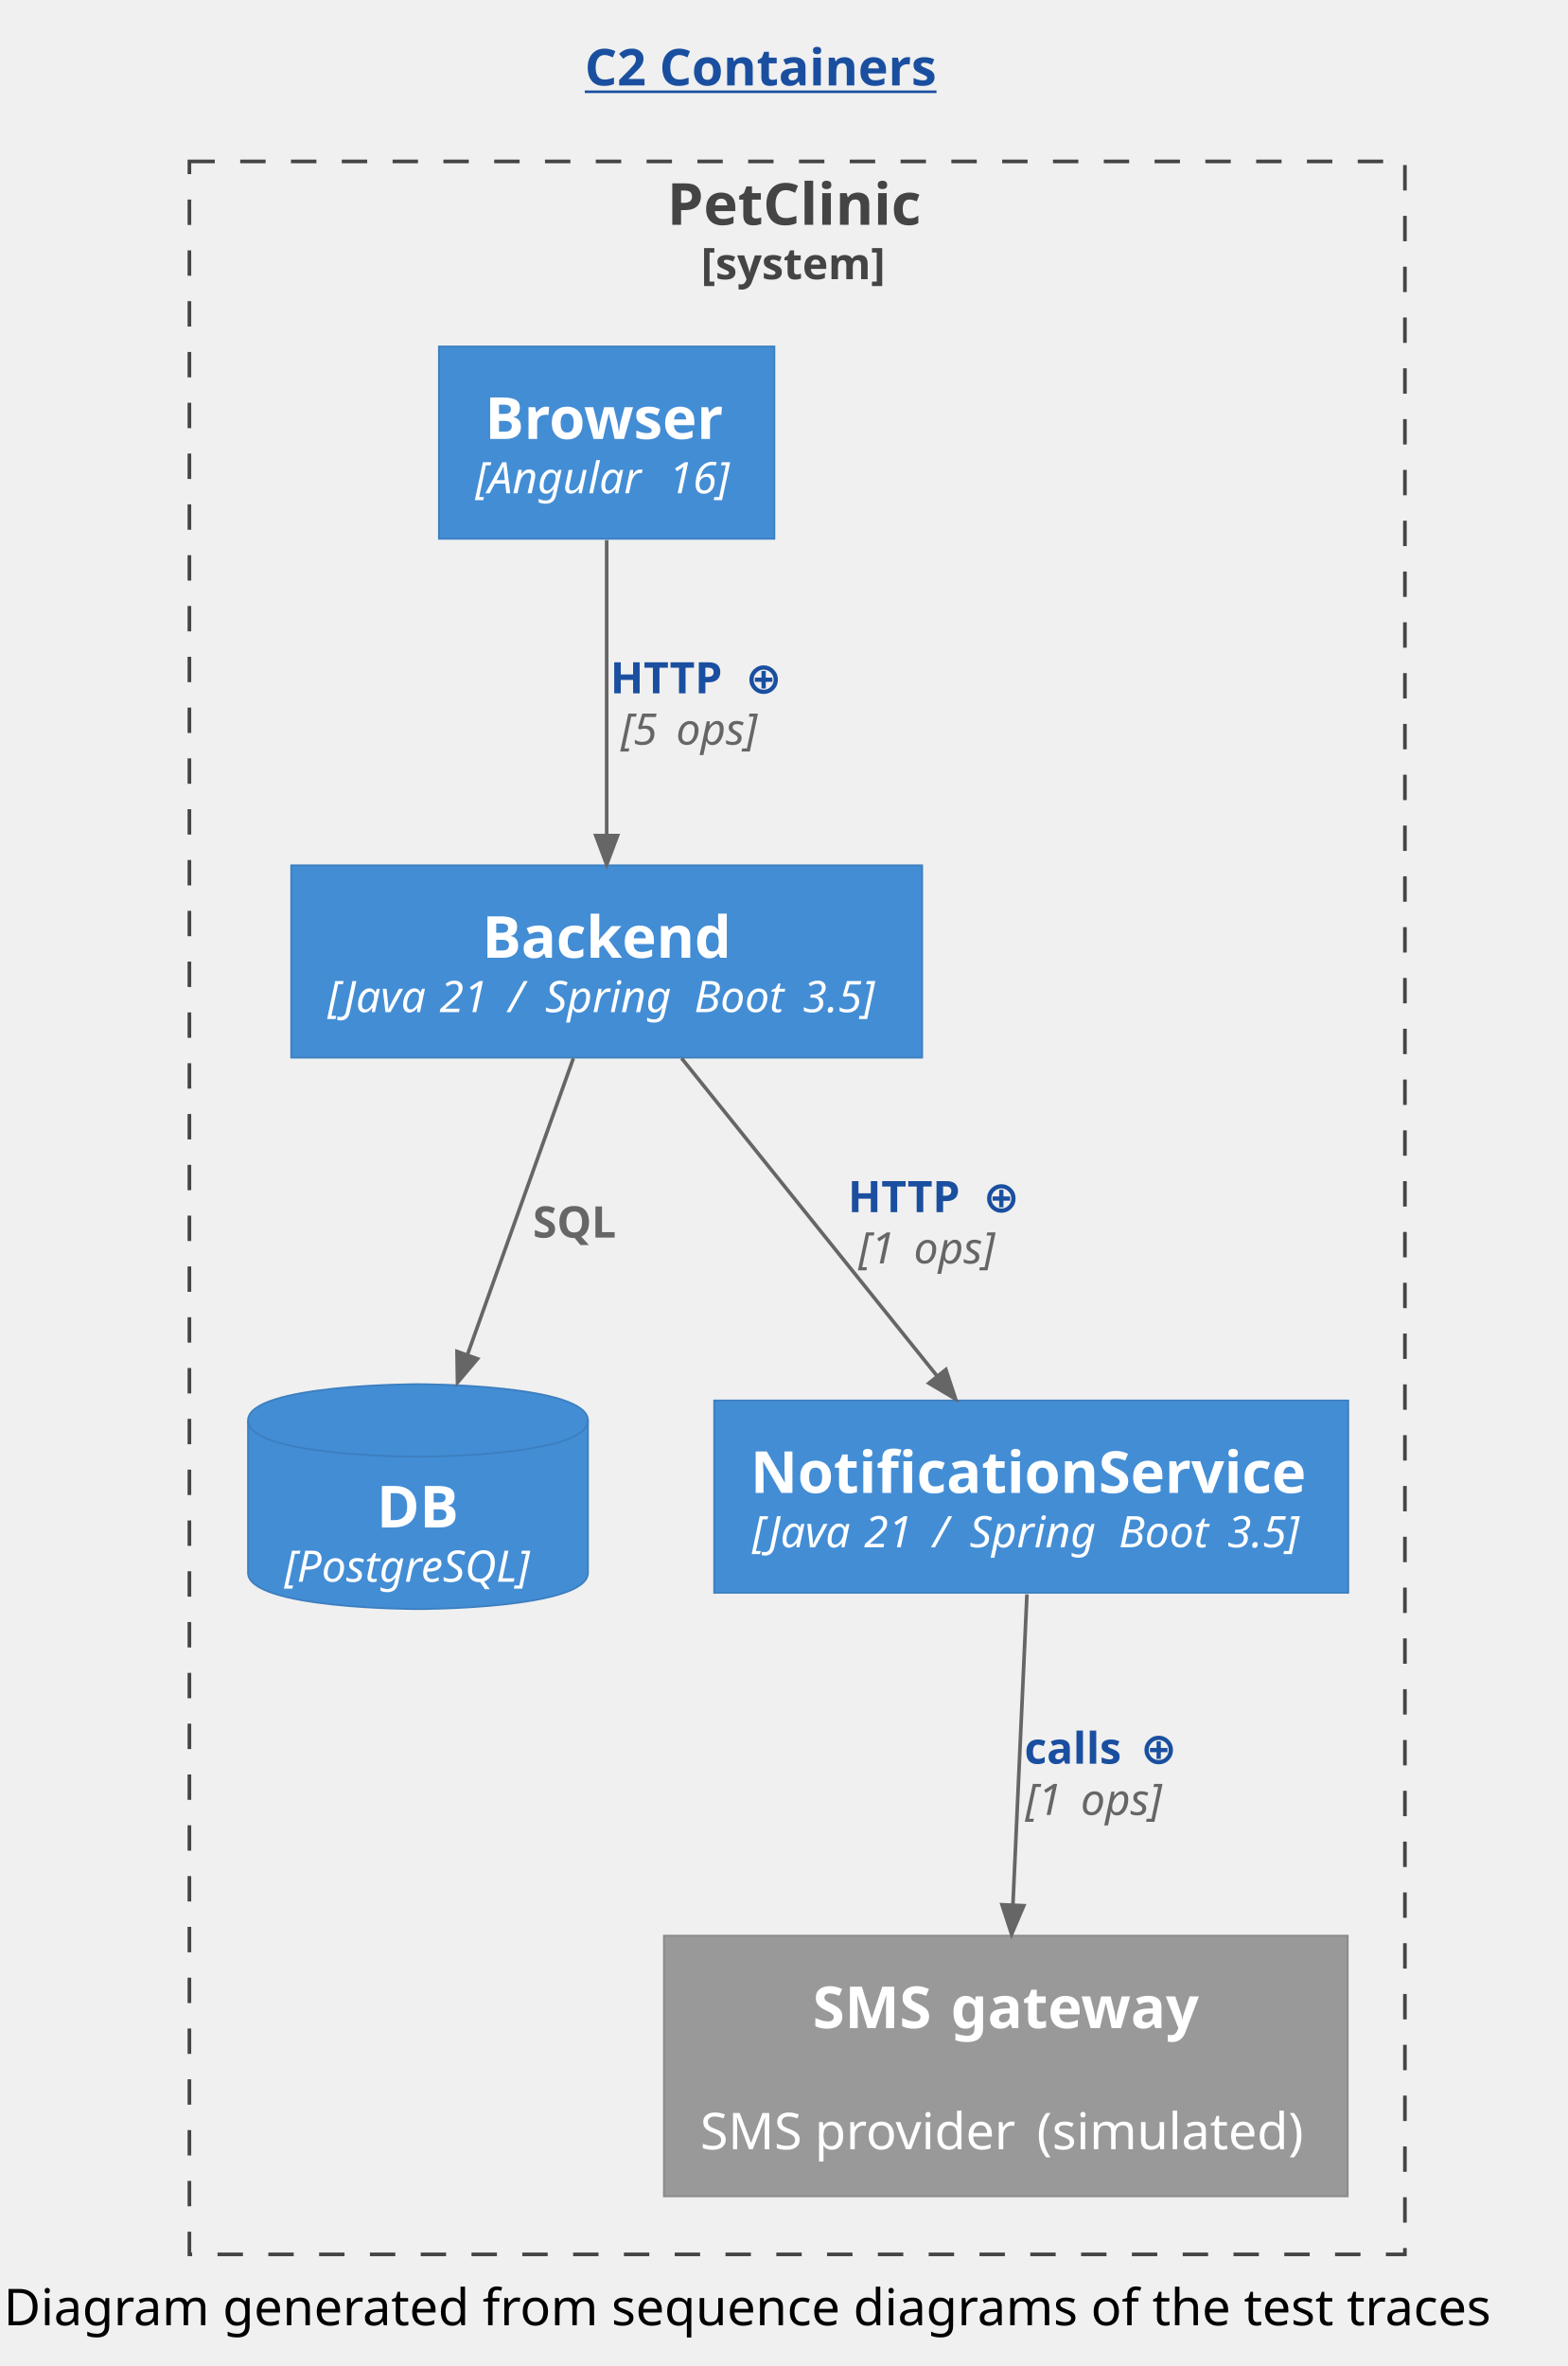
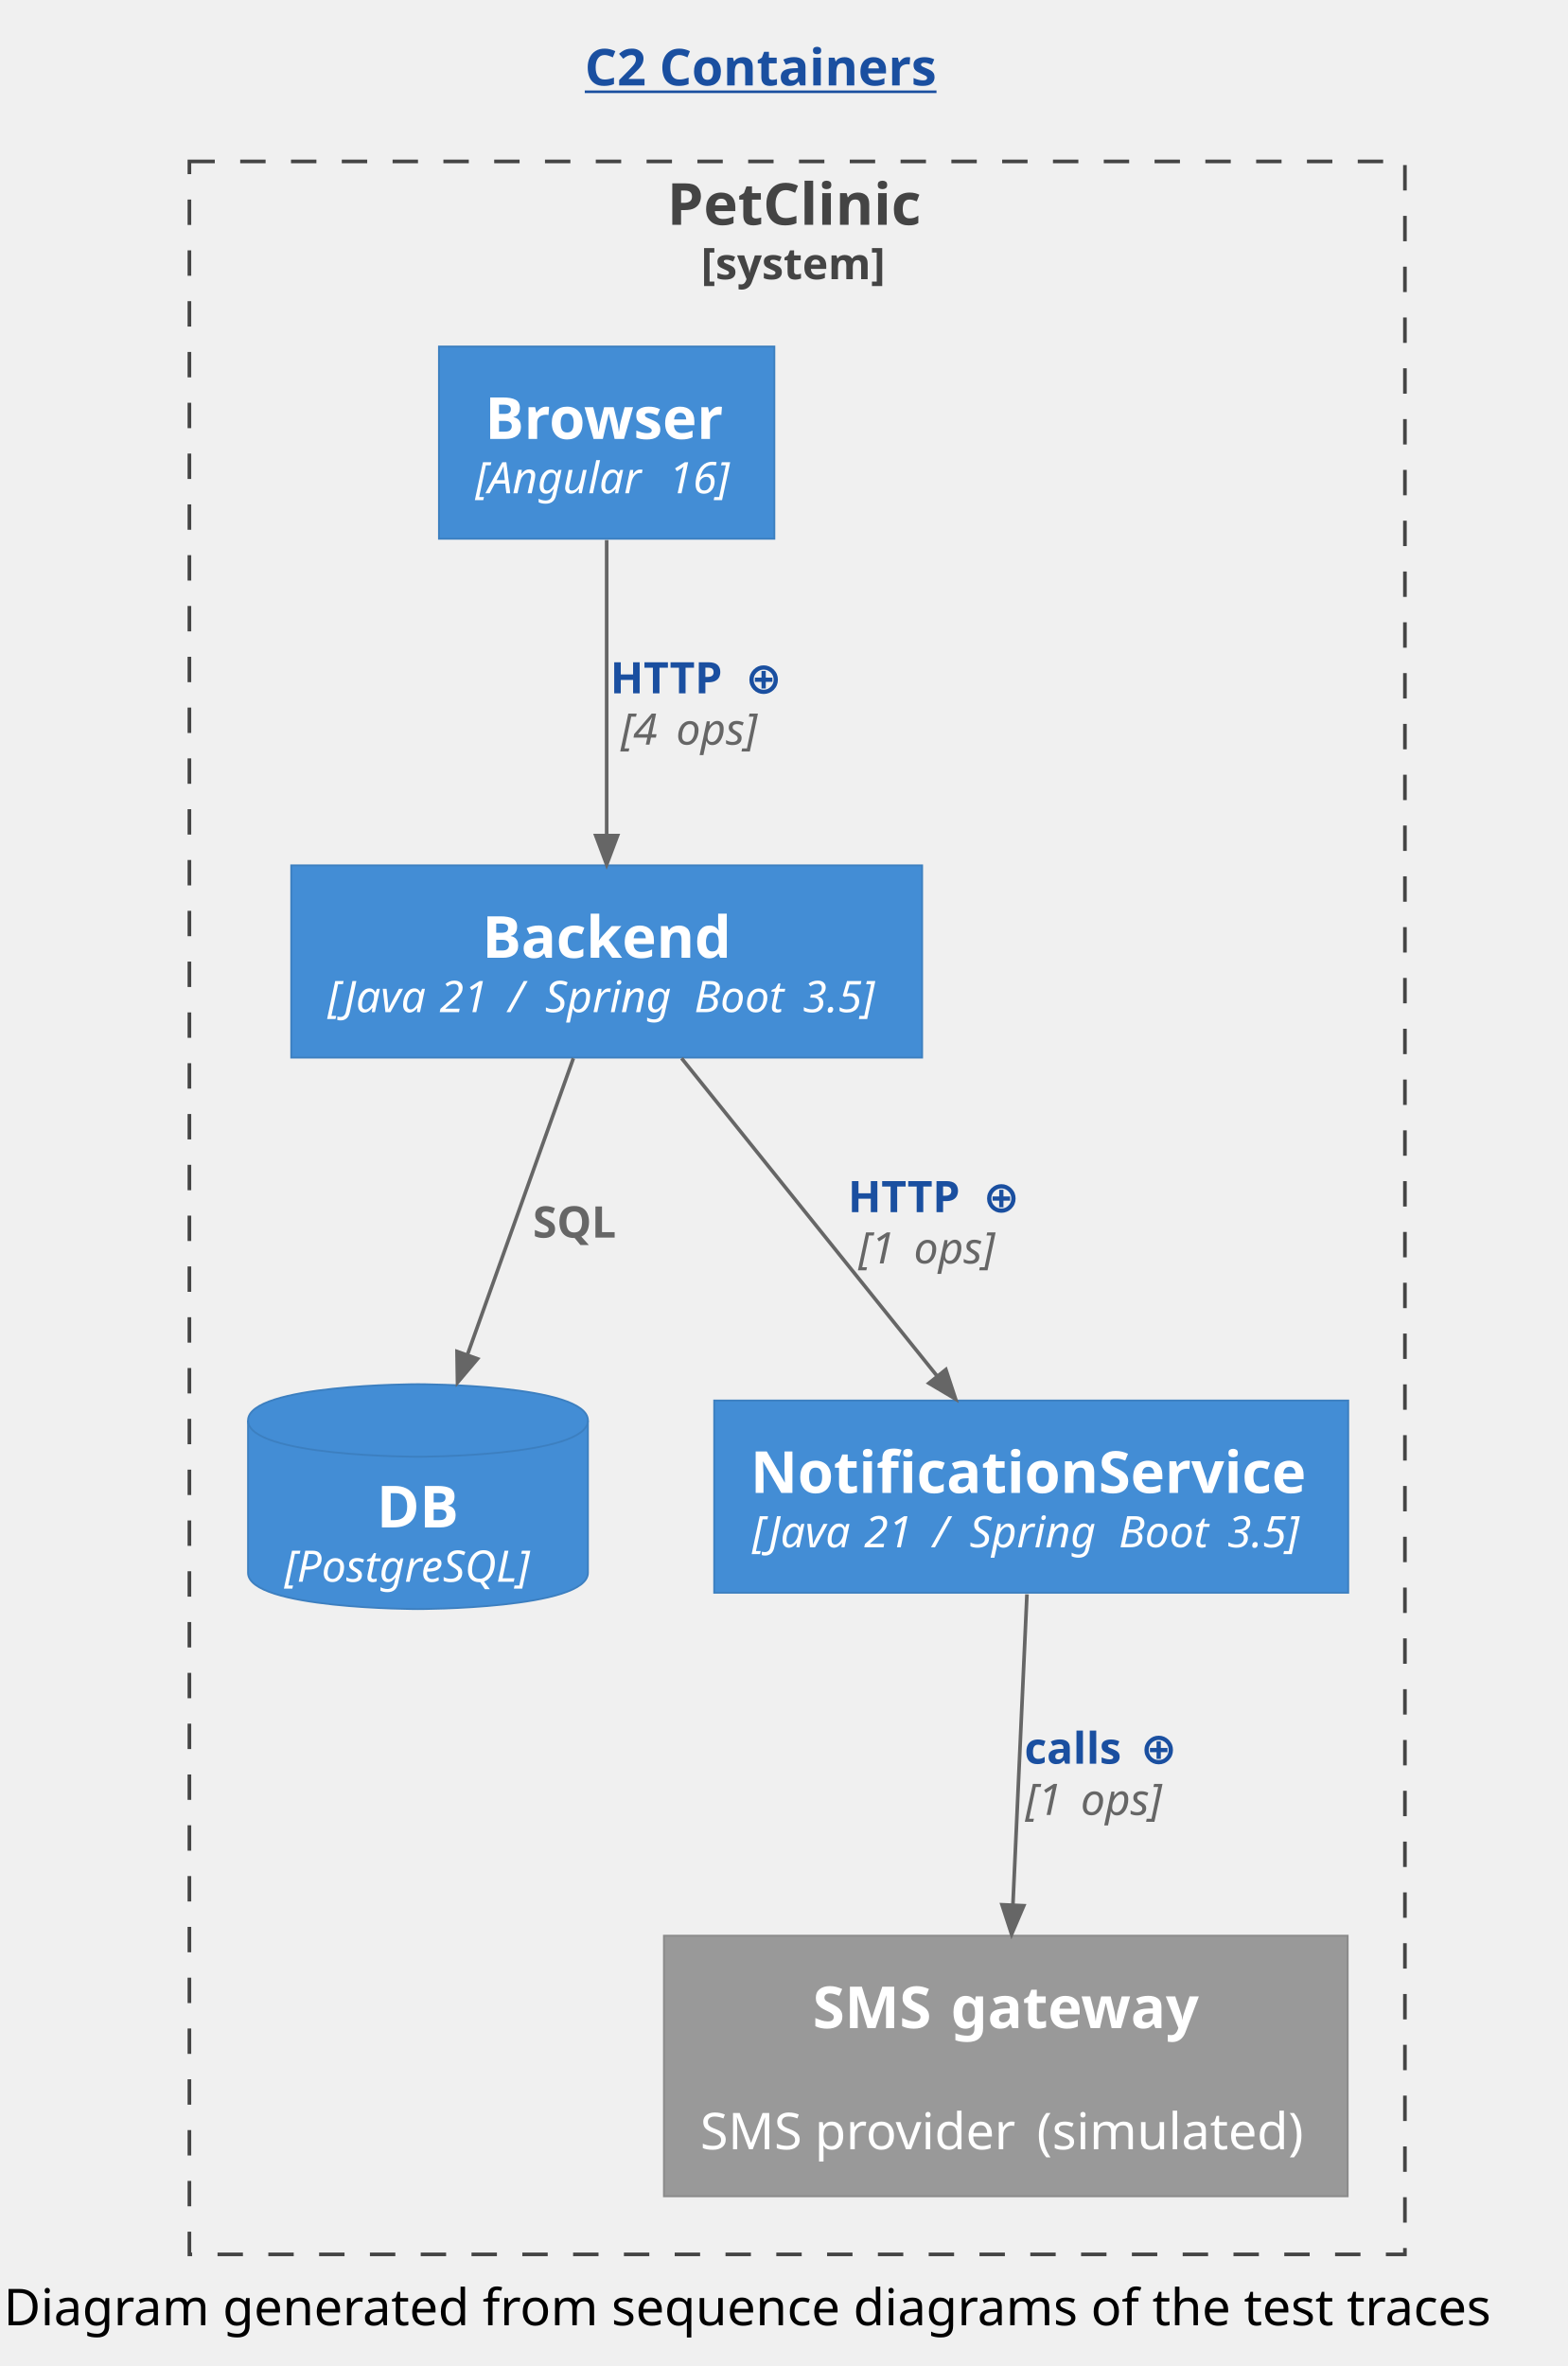
<svg xmlns="http://www.w3.org/2000/svg" xmlns:xlink="http://www.w3.org/1999/xlink" contentStyleType="text/css" data-diagram-type="DESCRIPTION" height="652px" preserveAspectRatio="none" style="width:432px;height:652px;background:#FFFFFF;" version="1.1" viewBox="0 0 432 652" width="432px" zoomAndPan="magnify">
  <defs />
  <g>
    <g class="title" data-source-line="6">
      <a href="https://c4model.com/diagrams/container" target="_blank" rel="noopener noreferrer" title="What is a C2 diagram?" xlink:actuate="onRequest" xlink:href="https://c4model.com/diagrams/container" xlink:show="new" xlink:title="What is a C2 diagram?" xlink:type="simple">
        <text fill="#1A4FA0" font-family="sans-serif" font-size="14" font-weight="bold" lengthAdjust="spacing" text-decoration="underline" textLength="102.067" x="161.166" y="23.535">C2 Containers</text>
      </a>
    </g>
    <g class="cluster" data-qualified-name="c2_system" data-source-line="1666" id="ent0002">
      <rect fill="none" height="576.75" style="stroke:#444444;stroke-width:1;stroke-dasharray:7,7;" width="335" x="52.2" y="44.488" />
      <text fill="#444444" font-family="sans-serif" font-size="16" font-weight="bold" lengthAdjust="spacing" textLength="71.703" x="183.848" y="61.957">PetClinic</text>
      <text fill="#444444" font-family="sans-serif" font-size="12" font-weight="bold" lengthAdjust="spacing" textLength="52.992" x="193.204" y="76.934">[system]</text>
    </g>
    <g class="entity" data-qualified-name="c2_system.Backend" data-source-line="71" id="ent0003">
      <rect fill="#438DD5" height="52.977" style="stroke:#3C7FC0;stroke-width:0.5;" width="173.885" x="80.26" y="238.468" />
      <text fill="#FFFFFF" font-family="sans-serif" font-size="16" font-weight="bold" lengthAdjust="spacing" textLength="68.609" x="132.897" y="263.937">Backend</text>
      <text fill="#FFFFFF" font-family="sans-serif" font-size="12" font-style="italic" lengthAdjust="spacing" textLength="27.1" x="90.26" y="278.914">[Java</text>
      <text fill="#FFFFFF" font-family="sans-serif" font-size="12" font-style="italic" lengthAdjust="spacing" textLength="3.797" x="117.359" y="278.914"> </text>
      <text fill="#FFFFFF" font-family="sans-serif" font-size="12" font-style="italic" lengthAdjust="spacing" textLength="15.176" x="121.156" y="278.914">21</text>
      <text fill="#FFFFFF" font-family="sans-serif" font-size="12" font-style="italic" lengthAdjust="spacing" textLength="3.797" x="136.332" y="278.914"> </text>
      <text fill="#FFFFFF" font-family="sans-serif" font-size="12" font-style="italic" lengthAdjust="spacing" textLength="6.293" x="140.129" y="278.914">/</text>
      <text fill="#FFFFFF" font-family="sans-serif" font-size="12" font-style="italic" lengthAdjust="spacing" textLength="3.797" x="146.422" y="278.914"> </text>
      <text fill="#FFFFFF" font-family="sans-serif" font-size="12" font-style="italic" lengthAdjust="spacing" textLength="37.324" x="150.219" y="278.914">Spring</text>
      <text fill="#FFFFFF" font-family="sans-serif" font-size="12" font-style="italic" lengthAdjust="spacing" textLength="3.797" x="187.543" y="278.914"> </text>
      <text fill="#FFFFFF" font-family="sans-serif" font-size="12" font-style="italic" lengthAdjust="spacing" textLength="26.133" x="191.34" y="278.914">Boot</text>
      <text fill="#FFFFFF" font-family="sans-serif" font-size="12" font-style="italic" lengthAdjust="spacing" textLength="3.797" x="217.473" y="278.914"> </text>
      <text fill="#FFFFFF" font-family="sans-serif" font-size="12" font-style="italic" lengthAdjust="spacing" textLength="22.875" x="221.269" y="278.914">3.5]</text>
    </g>
    <g class="entity" data-qualified-name="c2_system.Browser" data-source-line="71" id="ent0004">
      <rect fill="#438DD5" height="52.977" style="stroke:#3C7FC0;stroke-width:0.5;" width="92.439" x="120.98" y="95.488" />
      <text fill="#FFFFFF" font-family="sans-serif" font-size="16" font-weight="bold" lengthAdjust="spacing" textLength="67.07" x="133.664" y="120.957">Browser</text>
      <text fill="#FFFFFF" font-family="sans-serif" font-size="12" font-style="italic" lengthAdjust="spacing" textLength="49.565" x="130.98" y="135.934">[Angular</text>
      <text fill="#FFFFFF" font-family="sans-serif" font-size="12" font-style="italic" lengthAdjust="spacing" textLength="3.797" x="180.544" y="135.934"> </text>
      <text fill="#FFFFFF" font-family="sans-serif" font-size="12" font-style="italic" lengthAdjust="spacing" textLength="19.078" x="184.341" y="135.934">16]</text>
    </g>
    <g class="entity" data-qualified-name="c2_system.DB" data-source-line="75" id="ent0005">
      <path d="M68.36,391.438 C68.36,381.438 115.198,381.438 115.198,381.438 C115.198,381.438 162.036,381.438 162.036,391.438 L162.036,433.415 C162.036,443.415 115.198,443.415 115.198,443.415 C115.198,443.415 68.36,443.415 68.36,433.415 L68.36,391.438" fill="#438DD5" style="stroke:#3C7FC0;stroke-width:0.5;" />
      <path d="M68.36,391.438 C68.36,401.438 115.198,401.438 115.198,401.438 C115.198,401.438 162.036,401.438 162.036,391.438" fill="none" style="stroke:#3C7FC0;stroke-width:0.5;" />
      <text fill="#FFFFFF" font-family="sans-serif" font-size="16" font-weight="bold" lengthAdjust="spacing" textLength="22.766" x="103.815" y="420.907">DB</text>
      <text fill="#FFFFFF" font-family="sans-serif" font-size="12" font-style="italic" lengthAdjust="spacing" textLength="73.676" x="78.36" y="435.884">[PostgreSQL]</text>
    </g>
    <g class="entity" data-qualified-name="c2_system.NotificationService" data-source-line="71" id="ent0006">
      <rect fill="#438DD5" height="52.977" style="stroke:#3C7FC0;stroke-width:0.5;" width="174.75" x="196.83" y="385.938" />
      <text fill="#FFFFFF" font-family="sans-serif" font-size="16" font-weight="bold" lengthAdjust="spacing" textLength="154.75" x="206.83" y="411.407">NotificationService</text>
      <text fill="#FFFFFF" font-family="sans-serif" font-size="12" font-style="italic" lengthAdjust="spacing" textLength="27.1" x="207.262" y="426.384">[Java</text>
      <text fill="#FFFFFF" font-family="sans-serif" font-size="12" font-style="italic" lengthAdjust="spacing" textLength="3.797" x="234.362" y="426.384"> </text>
      <text fill="#FFFFFF" font-family="sans-serif" font-size="12" font-style="italic" lengthAdjust="spacing" textLength="15.176" x="238.159" y="426.384">21</text>
      <text fill="#FFFFFF" font-family="sans-serif" font-size="12" font-style="italic" lengthAdjust="spacing" textLength="3.797" x="253.335" y="426.384"> </text>
      <text fill="#FFFFFF" font-family="sans-serif" font-size="12" font-style="italic" lengthAdjust="spacing" textLength="6.293" x="257.132" y="426.384">/</text>
      <text fill="#FFFFFF" font-family="sans-serif" font-size="12" font-style="italic" lengthAdjust="spacing" textLength="3.797" x="263.424" y="426.384"> </text>
      <text fill="#FFFFFF" font-family="sans-serif" font-size="12" font-style="italic" lengthAdjust="spacing" textLength="37.324" x="267.221" y="426.384">Spring</text>
      <text fill="#FFFFFF" font-family="sans-serif" font-size="12" font-style="italic" lengthAdjust="spacing" textLength="3.797" x="304.546" y="426.384"> </text>
      <text fill="#FFFFFF" font-family="sans-serif" font-size="12" font-style="italic" lengthAdjust="spacing" textLength="26.133" x="308.342" y="426.384">Boot</text>
      <text fill="#FFFFFF" font-family="sans-serif" font-size="12" font-style="italic" lengthAdjust="spacing" textLength="3.797" x="334.475" y="426.384"> </text>
      <text fill="#FFFFFF" font-family="sans-serif" font-size="12" font-style="italic" lengthAdjust="spacing" textLength="22.875" x="338.272" y="426.384">3.5]</text>
    </g>
    <g class="entity" data-qualified-name="c2_system.SMS_gateway" data-source-line="212" id="ent0007">
      <rect fill="#999999" height="71.82" style="stroke:#8A8A8A;stroke-width:0.5;" width="188.444" x="182.98" y="533.418" />
      <text fill="#FFFFFF" font-family="sans-serif" font-size="16" font-weight="bold" lengthAdjust="spacing" textLength="32.805" x="223.983" y="558.887">SMS</text>
      <text fill="#FFFFFF" font-family="sans-serif" font-size="16" font-weight="bold" lengthAdjust="spacing" textLength="5.273" x="256.788" y="558.887"> </text>
      <text fill="#FFFFFF" font-family="sans-serif" font-size="16" font-weight="bold" lengthAdjust="spacing" textLength="68.359" x="262.061" y="558.887">gateway</text>
      <text fill="#FFFFFF" font-family="sans-serif" font-size="14" lengthAdjust="spacing" textLength="4.43" x="274.987" y="575.797"> </text>
      <text fill="#FFFFFF" font-family="sans-serif" font-size="14" lengthAdjust="spacing" textLength="27.139" x="192.98" y="592.285">SMS</text>
      <text fill="#FFFFFF" font-family="sans-serif" font-size="14" lengthAdjust="spacing" textLength="4.43" x="220.118" y="592.285"> </text>
      <text fill="#FFFFFF" font-family="sans-serif" font-size="14" lengthAdjust="spacing" textLength="56.773" x="224.548" y="592.285">provider</text>
      <text fill="#FFFFFF" font-family="sans-serif" font-size="14" lengthAdjust="spacing" textLength="4.43" x="281.32" y="592.285"> </text>
      <text fill="#FFFFFF" font-family="sans-serif" font-size="14" lengthAdjust="spacing" textLength="75.674" x="285.75" y="592.285">(simulated)</text>
    </g>
    <g class="link" data-entity-1="ent0003" data-entity-2="ent0005" data-link-type="dependency" data-source-line="1779" id="lnk8">
      <path d="M158.02,291.628 C149.1,316.588 138.242,346.975 128.782,373.445" fill="none" id="Backend-to-DB" style="stroke:#666666;stroke-width:1;" />
      <polygon fill="#666666" points="126.09,380.978,131.607,374.454,125.957,372.435,126.09,380.978" style="stroke:#666666;stroke-width:1;" />
      <text fill="#666666" font-family="sans-serif" font-size="12" font-weight="bold" lengthAdjust="spacing" textLength="23.719" x="146.86" y="341.04">SQL</text>
    </g>
    <g class="link" data-entity-1="ent0003" data-entity-2="ent0006" data-link-type="dependency" data-source-line="1779" id="lnk9">
      <path d="M187.85,291.628 C209.1,318.058 237.027,352.773 258.347,379.293" fill="none" id="Backend-to-NotificationService" style="stroke:#666666;stroke-width:1;" />
      <polygon fill="#666666" points="263.36,385.528,260.685,377.414,256.009,381.173,263.36,385.528" style="stroke:#666666;stroke-width:1;" />
      <a href="genseq://c2-279a196c9d" target="_top" title="Click for the calls behind this line" xlink:actuate="onRequest" xlink:href="genseq://c2-279a196c9d" xlink:show="new" xlink:title="Click for the calls behind this line" xlink:type="simple">
        <text fill="#1A4FA0" font-family="sans-serif" font-size="12" font-weight="bold" lengthAdjust="spacing" textLength="33.281" x="233.71" y="334.04">HTTP</text>
      </a>
      <a href="genseq://c2-279a196c9d" target="_top" title="Click for the calls behind this line" xlink:actuate="onRequest" xlink:href="genseq://c2-279a196c9d" xlink:show="new" xlink:title="Click for the calls behind this line" xlink:type="simple">
        <text fill="#1A4FA0" font-family="sans-serif" font-size="12" font-weight="bold" lengthAdjust="spacing" textLength="3.955" x="266.991" y="334.04"> </text>
      </a>
      <a href="genseq://c2-279a196c9d" target="_top" title="Click for the calls behind this line" xlink:actuate="onRequest" xlink:href="genseq://c2-279a196c9d" xlink:show="new" xlink:title="Click for the calls behind this line" xlink:type="simple">
        <text fill="#1A4FA0" font-family="sans-serif" font-size="12" font-weight="bold" lengthAdjust="spacing" textLength="8.684" x="270.946" y="334.04">⊕</text>
      </a>
      <text fill="#666666" font-family="sans-serif" font-size="12" font-style="italic" lengthAdjust="spacing" textLength="11.49" x="236.554" y="348.173">[1</text>
      <text fill="#666666" font-family="sans-serif" font-size="12" font-style="italic" lengthAdjust="spacing" textLength="3.797" x="248.045" y="348.173"> </text>
      <text fill="#666666" font-family="sans-serif" font-size="12" font-style="italic" lengthAdjust="spacing" textLength="24.943" x="251.841" y="348.173">ops]</text>
    </g>
    <g class="link" data-entity-1="ent0004" data-entity-2="ent0003" data-link-type="dependency" data-source-line="1779" id="lnk10">
      <path d="M167.2,148.838 C167.2,174.268 167.2,204.878 167.2,230.258" fill="none" id="Browser-to-Backend" style="stroke:#666666;stroke-width:1;" />
      <polygon fill="#666666" points="167.2,238.258,170.2,230.258,164.2,230.258,167.2,238.258" style="stroke:#666666;stroke-width:1;" />
-       <a href="genseq://c2-fb35163739" target="_top" title="Click for the calls behind this line" xlink:actuate="onRequest" xlink:href="genseq://c2-fb35163739" xlink:show="new" xlink:title="Click for the calls behind this line" xlink:type="simple">
+       <a href="genseq://c2-43d2943456" target="_top" title="Click for the calls behind this line" xlink:actuate="onRequest" xlink:href="genseq://c2-43d2943456" xlink:show="new" xlink:title="Click for the calls behind this line" xlink:type="simple">
        <text fill="#1A4FA0" font-family="sans-serif" font-size="12" font-weight="bold" lengthAdjust="spacing" textLength="33.281" x="168.2" y="191.07">HTTP</text>
      </a>
-       <a href="genseq://c2-fb35163739" target="_top" title="Click for the calls behind this line" xlink:actuate="onRequest" xlink:href="genseq://c2-fb35163739" xlink:show="new" xlink:title="Click for the calls behind this line" xlink:type="simple">
+       <a href="genseq://c2-43d2943456" target="_top" title="Click for the calls behind this line" xlink:actuate="onRequest" xlink:href="genseq://c2-43d2943456" xlink:show="new" xlink:title="Click for the calls behind this line" xlink:type="simple">
        <text fill="#1A4FA0" font-family="sans-serif" font-size="12" font-weight="bold" lengthAdjust="spacing" textLength="3.955" x="201.481" y="191.07"> </text>
      </a>
-       <a href="genseq://c2-fb35163739" target="_top" title="Click for the calls behind this line" xlink:actuate="onRequest" xlink:href="genseq://c2-fb35163739" xlink:show="new" xlink:title="Click for the calls behind this line" xlink:type="simple">
+       <a href="genseq://c2-43d2943456" target="_top" title="Click for the calls behind this line" xlink:actuate="onRequest" xlink:href="genseq://c2-43d2943456" xlink:show="new" xlink:title="Click for the calls behind this line" xlink:type="simple">
        <text fill="#1A4FA0" font-family="sans-serif" font-size="12" font-weight="bold" lengthAdjust="spacing" textLength="8.684" x="205.436" y="191.07">⊕</text>
      </a>
-       <text fill="#666666" font-family="sans-serif" font-size="12" font-style="italic" lengthAdjust="spacing" textLength="11.49" x="171.044" y="205.203">[5</text>
+       <text fill="#666666" font-family="sans-serif" font-size="12" font-style="italic" lengthAdjust="spacing" textLength="11.49" x="171.044" y="205.203">[4</text>
      <text fill="#666666" font-family="sans-serif" font-size="12" font-style="italic" lengthAdjust="spacing" textLength="3.797" x="182.535" y="205.203"> </text>
      <text fill="#666666" font-family="sans-serif" font-size="12" font-style="italic" lengthAdjust="spacing" textLength="24.943" x="186.332" y="205.203">ops]</text>
    </g>
    <g class="link" data-entity-1="ent0006" data-entity-2="ent0007" data-link-type="dependency" data-source-line="1779" id="lnk11">
      <path d="M283.03,439.358 C281.87,465.018 280.438,496.506 279.158,525.026" fill="none" id="NotificationService-to-SMS_gateway" style="stroke:#666666;stroke-width:1;" />
      <polygon fill="#666666" points="278.8,533.018,282.155,525.161,276.161,524.892,278.8,533.018" style="stroke:#666666;stroke-width:1;" />
      <a href="genseq://c2-cb01a30b7a" target="_top" title="Click for the calls behind this line" xlink:actuate="onRequest" xlink:href="genseq://c2-cb01a30b7a" xlink:show="new" xlink:title="Click for the calls behind this line" xlink:type="simple">
        <text fill="#1A4FA0" font-family="sans-serif" font-size="12" font-weight="bold" lengthAdjust="spacing" textLength="28.031" x="282.33" y="486.02">calls</text>
      </a>
      <a href="genseq://c2-cb01a30b7a" target="_top" title="Click for the calls behind this line" xlink:actuate="onRequest" xlink:href="genseq://c2-cb01a30b7a" xlink:show="new" xlink:title="Click for the calls behind this line" xlink:type="simple">
        <text fill="#1A4FA0" font-family="sans-serif" font-size="12" font-weight="bold" lengthAdjust="spacing" textLength="3.955" x="310.361" y="486.02"> </text>
      </a>
      <a href="genseq://c2-cb01a30b7a" target="_top" title="Click for the calls behind this line" xlink:actuate="onRequest" xlink:href="genseq://c2-cb01a30b7a" xlink:show="new" xlink:title="Click for the calls behind this line" xlink:type="simple">
        <text fill="#1A4FA0" font-family="sans-serif" font-size="12" font-weight="bold" lengthAdjust="spacing" textLength="8.684" x="314.316" y="486.02">⊕</text>
      </a>
      <text fill="#666666" font-family="sans-serif" font-size="12" font-style="italic" lengthAdjust="spacing" textLength="11.49" x="282.549" y="500.153">[1</text>
      <text fill="#666666" font-family="sans-serif" font-size="12" font-style="italic" lengthAdjust="spacing" textLength="3.797" x="294.04" y="500.153"> </text>
      <text fill="#666666" font-family="sans-serif" font-size="12" font-style="italic" lengthAdjust="spacing" textLength="24.943" x="297.837" y="500.153">ops]</text>
    </g>
    <g class="caption" data-source-line="18">
      <text fill="#000000" font-family="sans-serif" font-size="14" lengthAdjust="spacing" textLength="422.399" x="1" y="640.773">Diagram generated from sequence diagrams of the test traces</text>
    </g>
  </g>
</svg>
